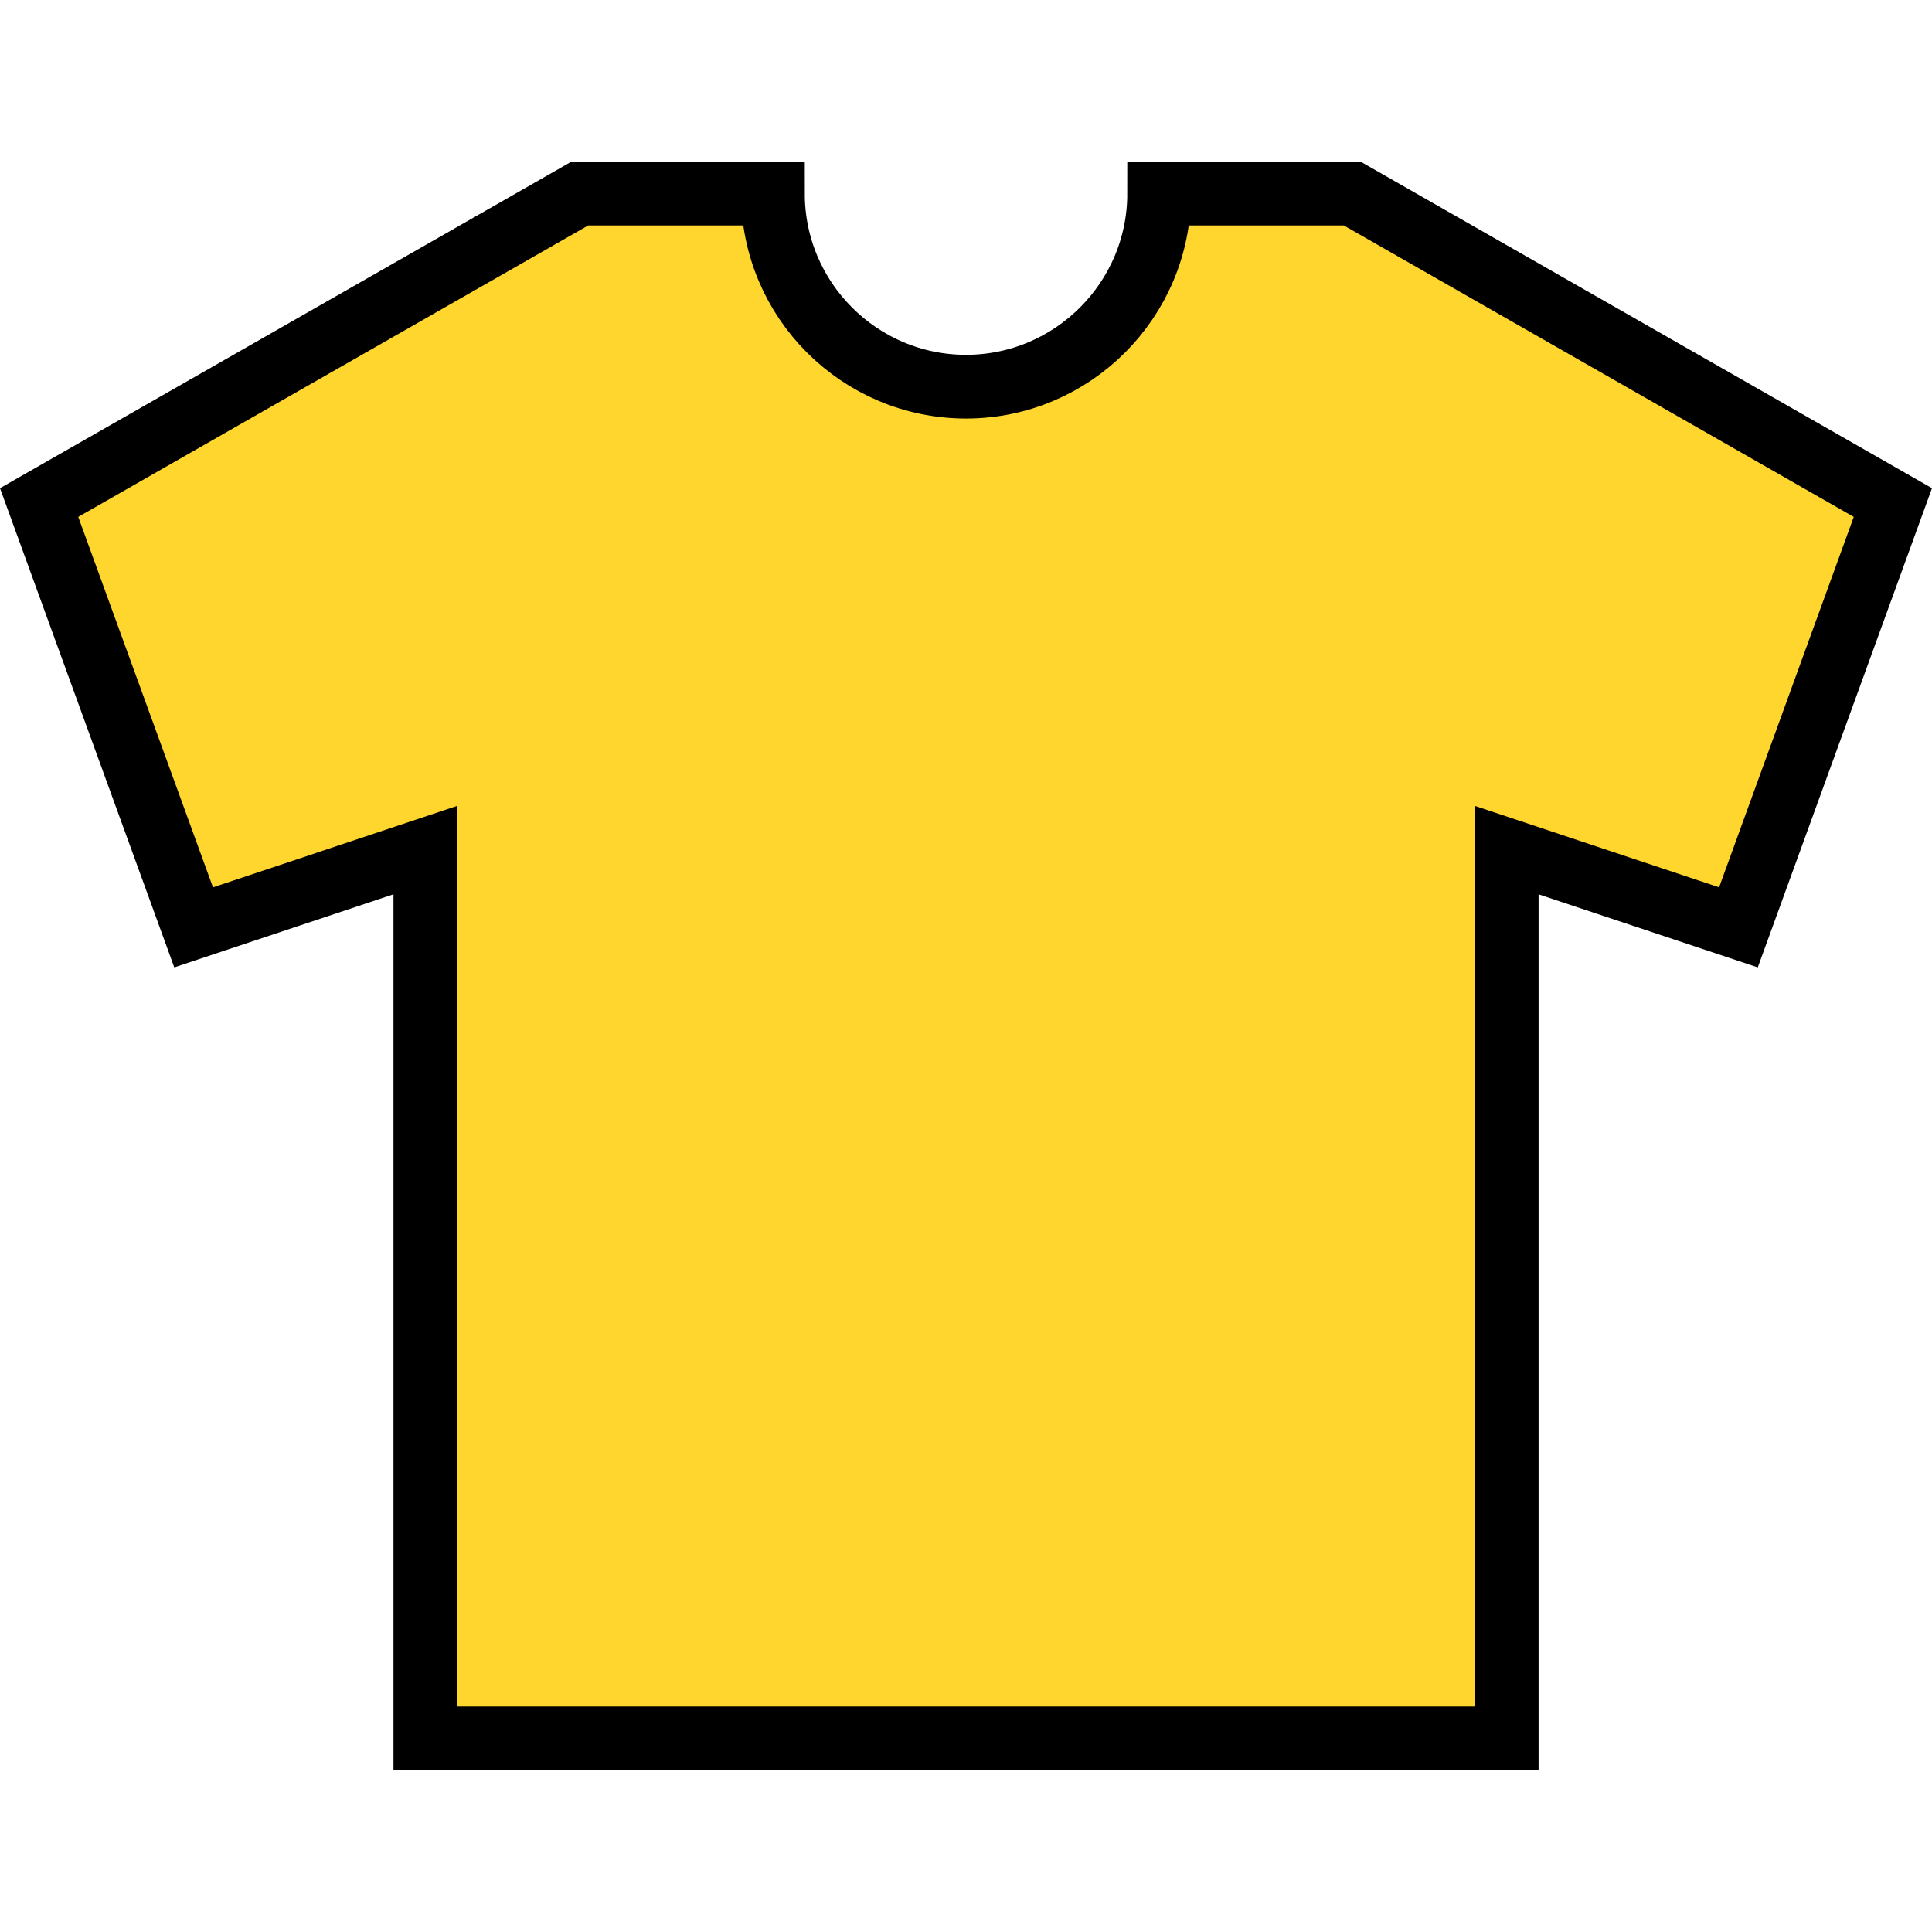
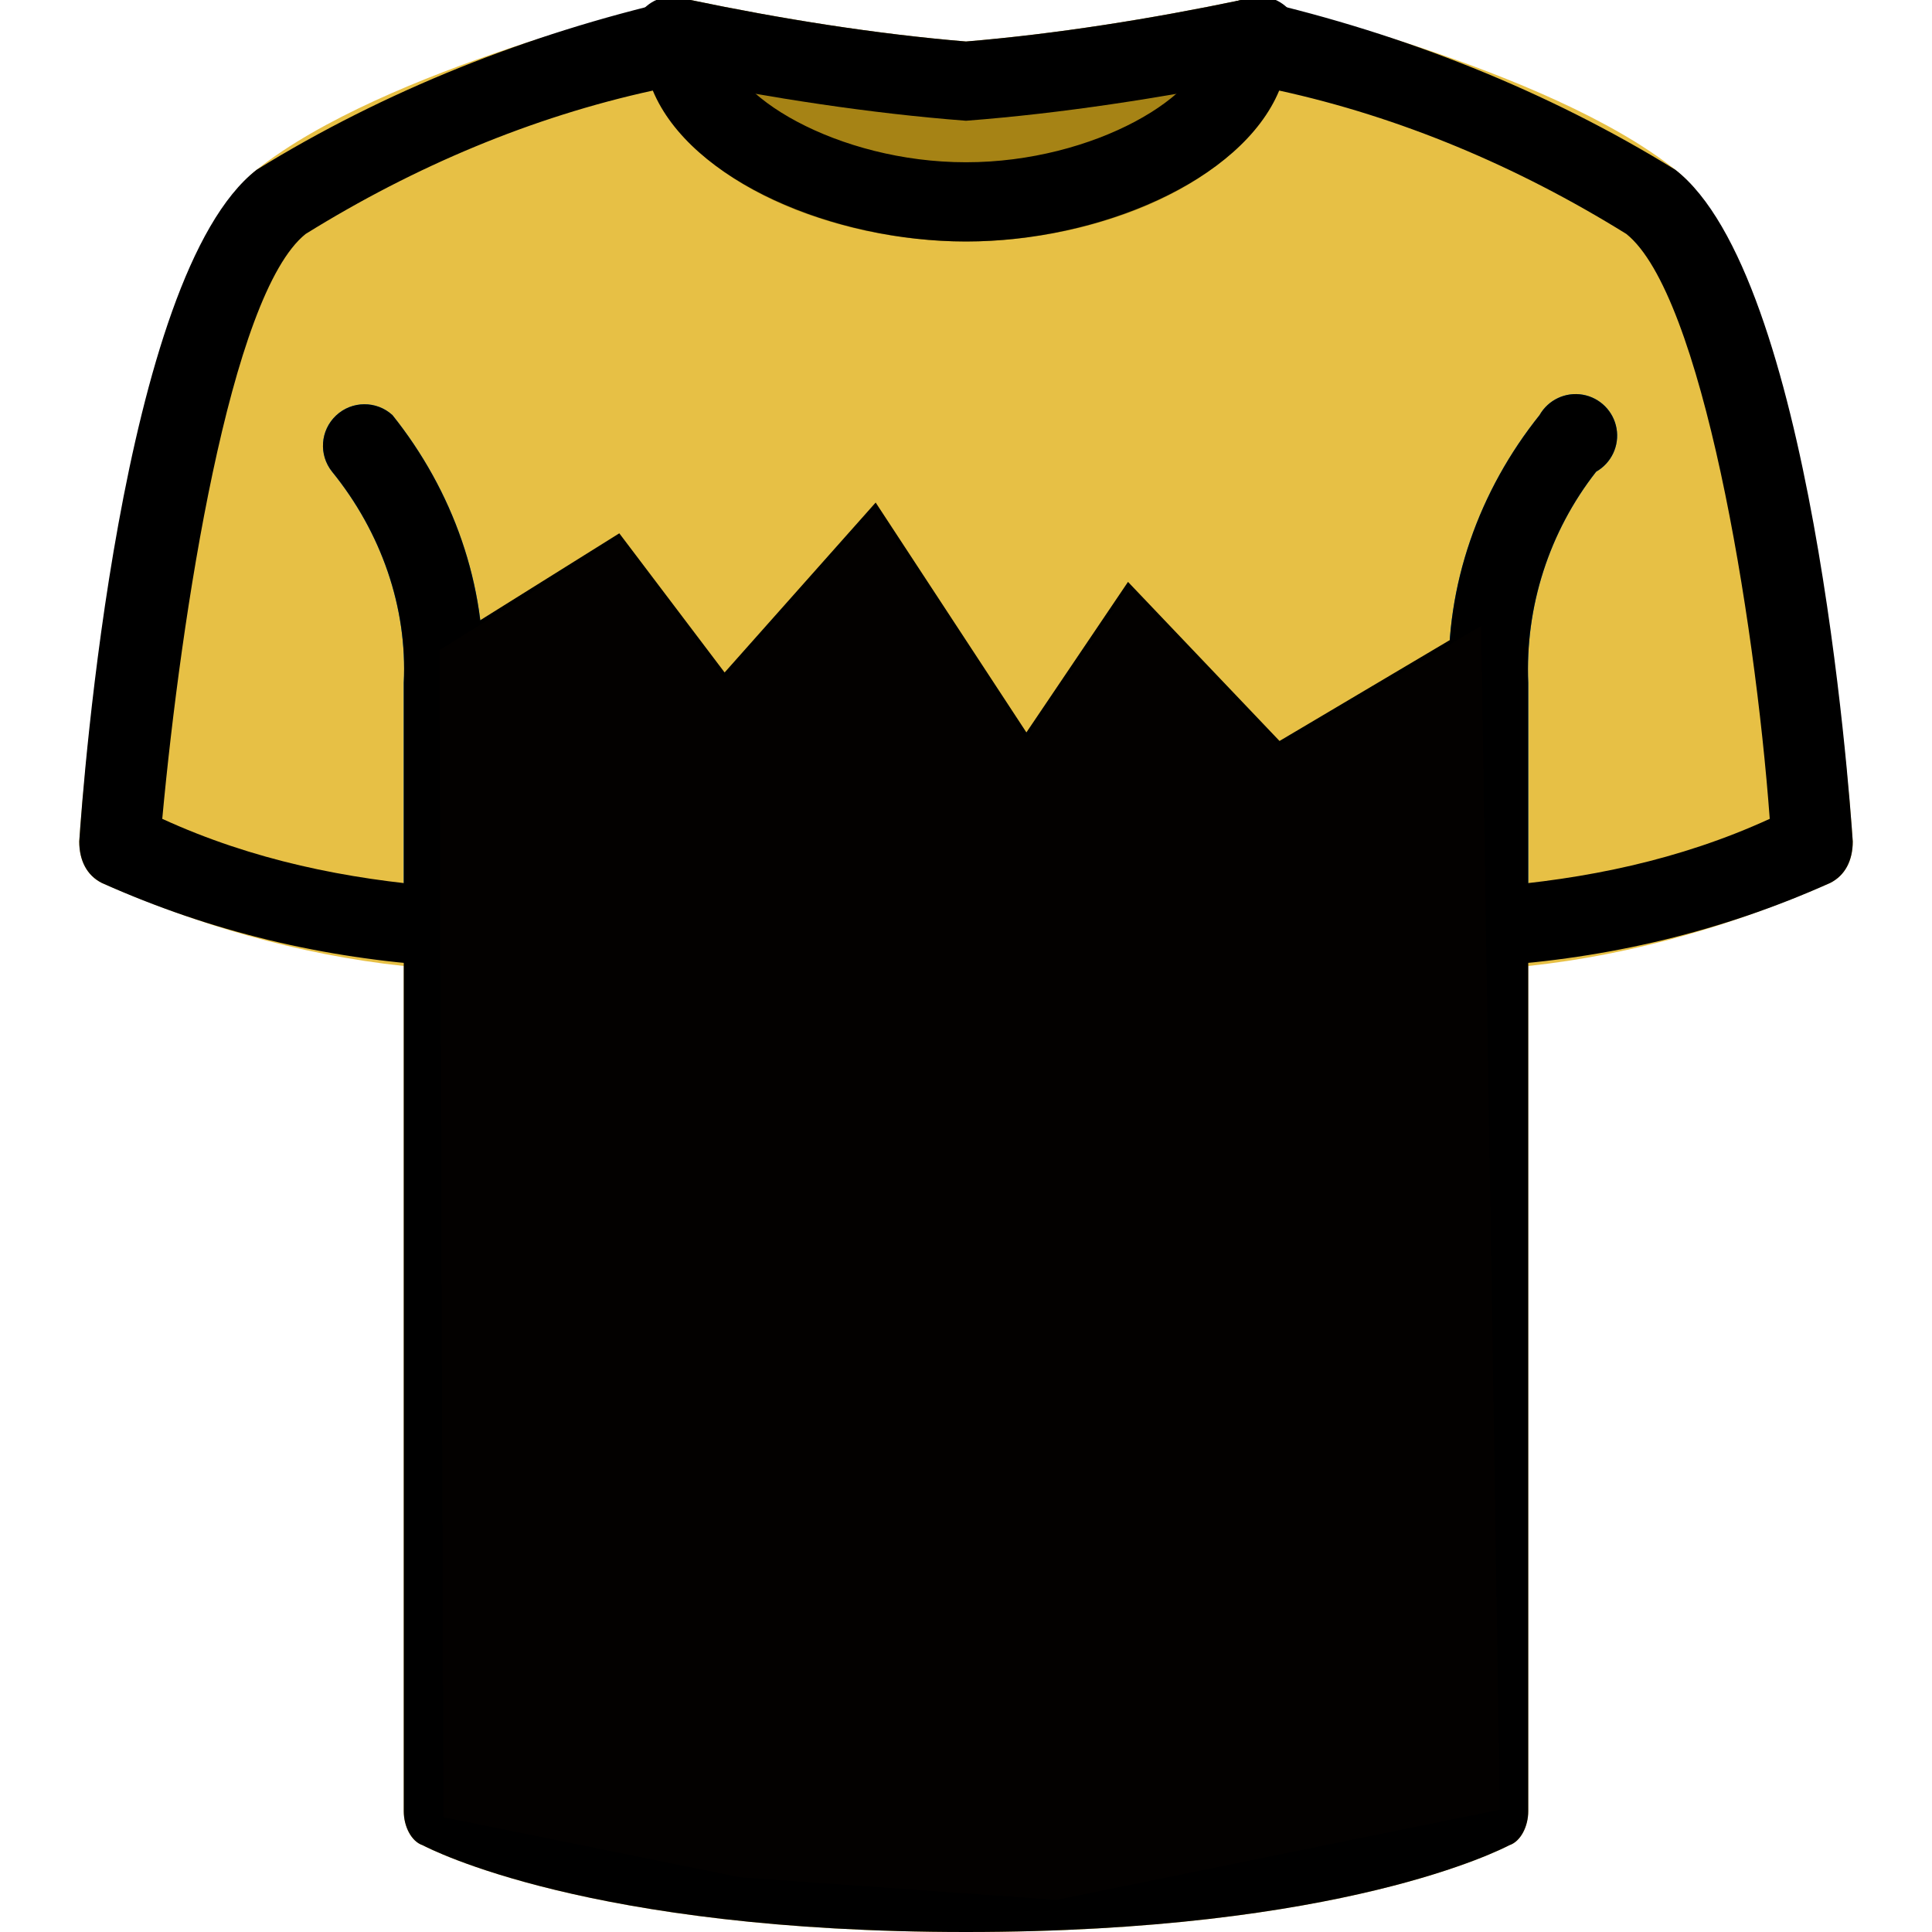
- <svg xmlns="http://www.w3.org/2000/svg" viewBox="0 0 512 512">
-   <defs>
-     <linearGradient id="a">
-       <stop offset="0" />
-       <stop offset="1" stop-opacity="0" />
-     </linearGradient>
-   </defs>
-   <path fill="#ffd62e" stroke="#000" stroke-width="16.887" d="M358.353 51.299h-51.169c0 28.223-22.969 51.176-51.184 51.176-28.215 0-51.169-22.953-51.169-51.176h-51.176L10.367 133.179l40.944 112.585 61.408-20.472v235.409h286.577v-235.409l61.408 20.472 40.929-112.585z" />
+ <svg xmlns="http://www.w3.org/2000/svg" version="1" viewBox="0 0 512 512">
+   <path fill="#e7c045" d="M444 45C410 18 336 1 333 0a11 11 0 0 0-13 11c0 14-30 32-64 32s-64-18-64-32c0-4-1-7-4-9s-6-2-9-2c-3 1-77 18-111 45-35 28-46 163-47 178 0 5 2 9 6 11 25 11 52 19 80 22v224c0 4 2 8 5 9 2 1 44 23 144 23s142-22 144-23c3-1 5-5 5-9V256c28-3 55-11 80-22 4-2 6-6 6-11-1-15-12-150-47-178z" />
+   <g fill="#0288d1">
+     <path d="M117 256c-6 0-10-5-10-11v-64c1-20-6-40-19-56a11 11 0 0 1 16-15c16 20 25 45 24 71v64c0 6-5 11-11 11zM395 256c-6 0-11-5-11-11v-64c-1-26 8-51 24-71a11 11 0 1 1 15 15 85 85 0 0 0-18 56v64c0 6-4 11-10 11z" />
+   </g>
+   <path fill="#a68315" d="M337 3c-2-3-5-3-8-3-24 5-49 9-73 11-24-2-49-6-73-11-3 0-6 0-8 3-3 2-4 5-4 8 0 32 44 53 85 53s85-21 85-53c0-3-1-6-4-8z" />
+   <path d="M395 256a11 11 0 0 1 0-21c25-2 50-7 74-18-4-54-18-139-38-155-29-18-60-31-92-38-10 24-48 40-83 40s-73-16-83-40c-32 7-63 20-92 38-20 16-33 101-38 155 24 11 49 16 74 18a11 11 0 0 1 0 21c-31-2-61-9-90-22-4-2-6-6-6-11 1-15 11-150 47-178 34-21 72-36 111-45 3 0 6 0 9 2s4 6 4 9c0 14 30 32 64 32s64-18 64-32a11 11 0 0 1 13-11c39 9 77 24 111 45 36 28 46 163 47 178 0 5-2 9-6 11-29 13-59 20-90 22z" />
+   <path d="M256 512c-100 0-142-22-144-23-3-1-5-5-5-9V181c1-20-6-40-19-56a11 11 0 0 1 16-15c16 20 25 45 24 71v292c41 13 85 19 128 18 43 1 87-5 128-18V181c-1-26 8-51 24-71a11 11 0 1 1 15 15 85 85 0 0 0-18 56v299c0 4-2 8-5 9-2 1-44 23-144 23zM256 32c-26-2-51-6-77-11a11 11 0 1 1 4-21c24 5 49 9 73 11 24-2 49-6 73-11a11 11 0 1 1 4 21c-26 5-51 9-77 11z" />
+   <path fill="#030100" stroke="#000" stroke-width="1" d="M116 172l48-30 28 37 40-45 40 61 27-40 40 42 54-32 5 315-118 24-84-6-79-16z" />
</svg>
